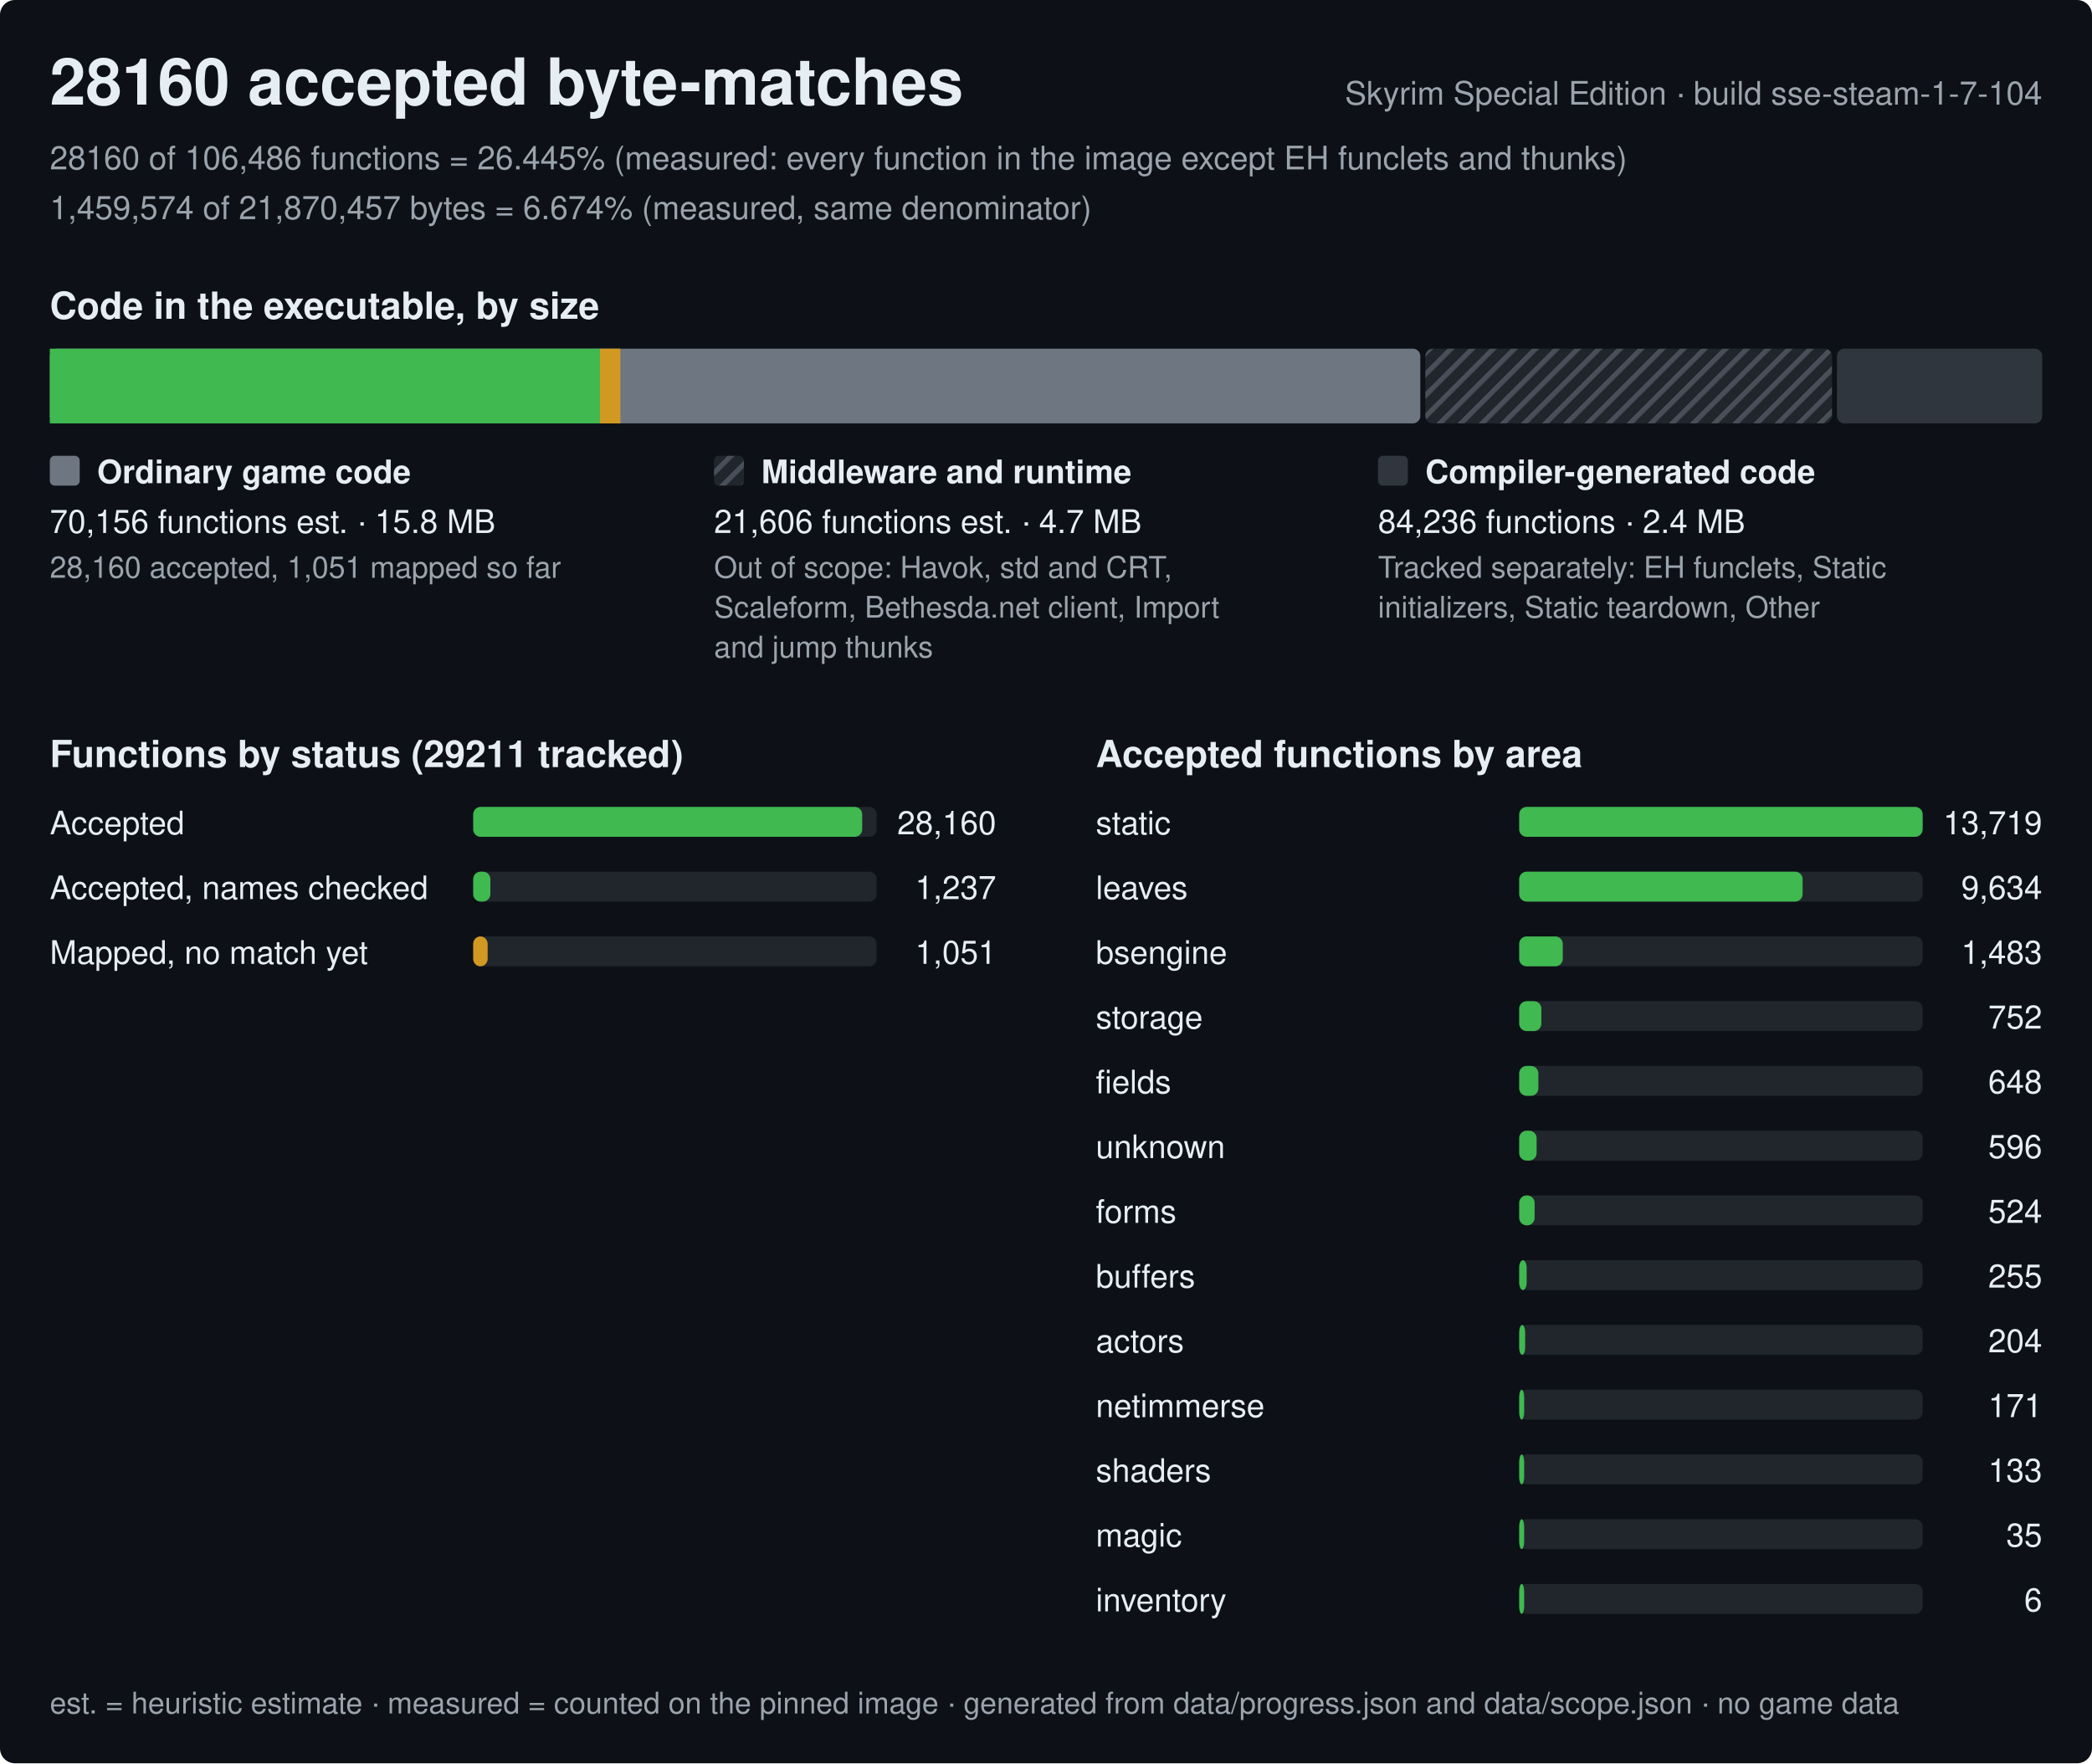
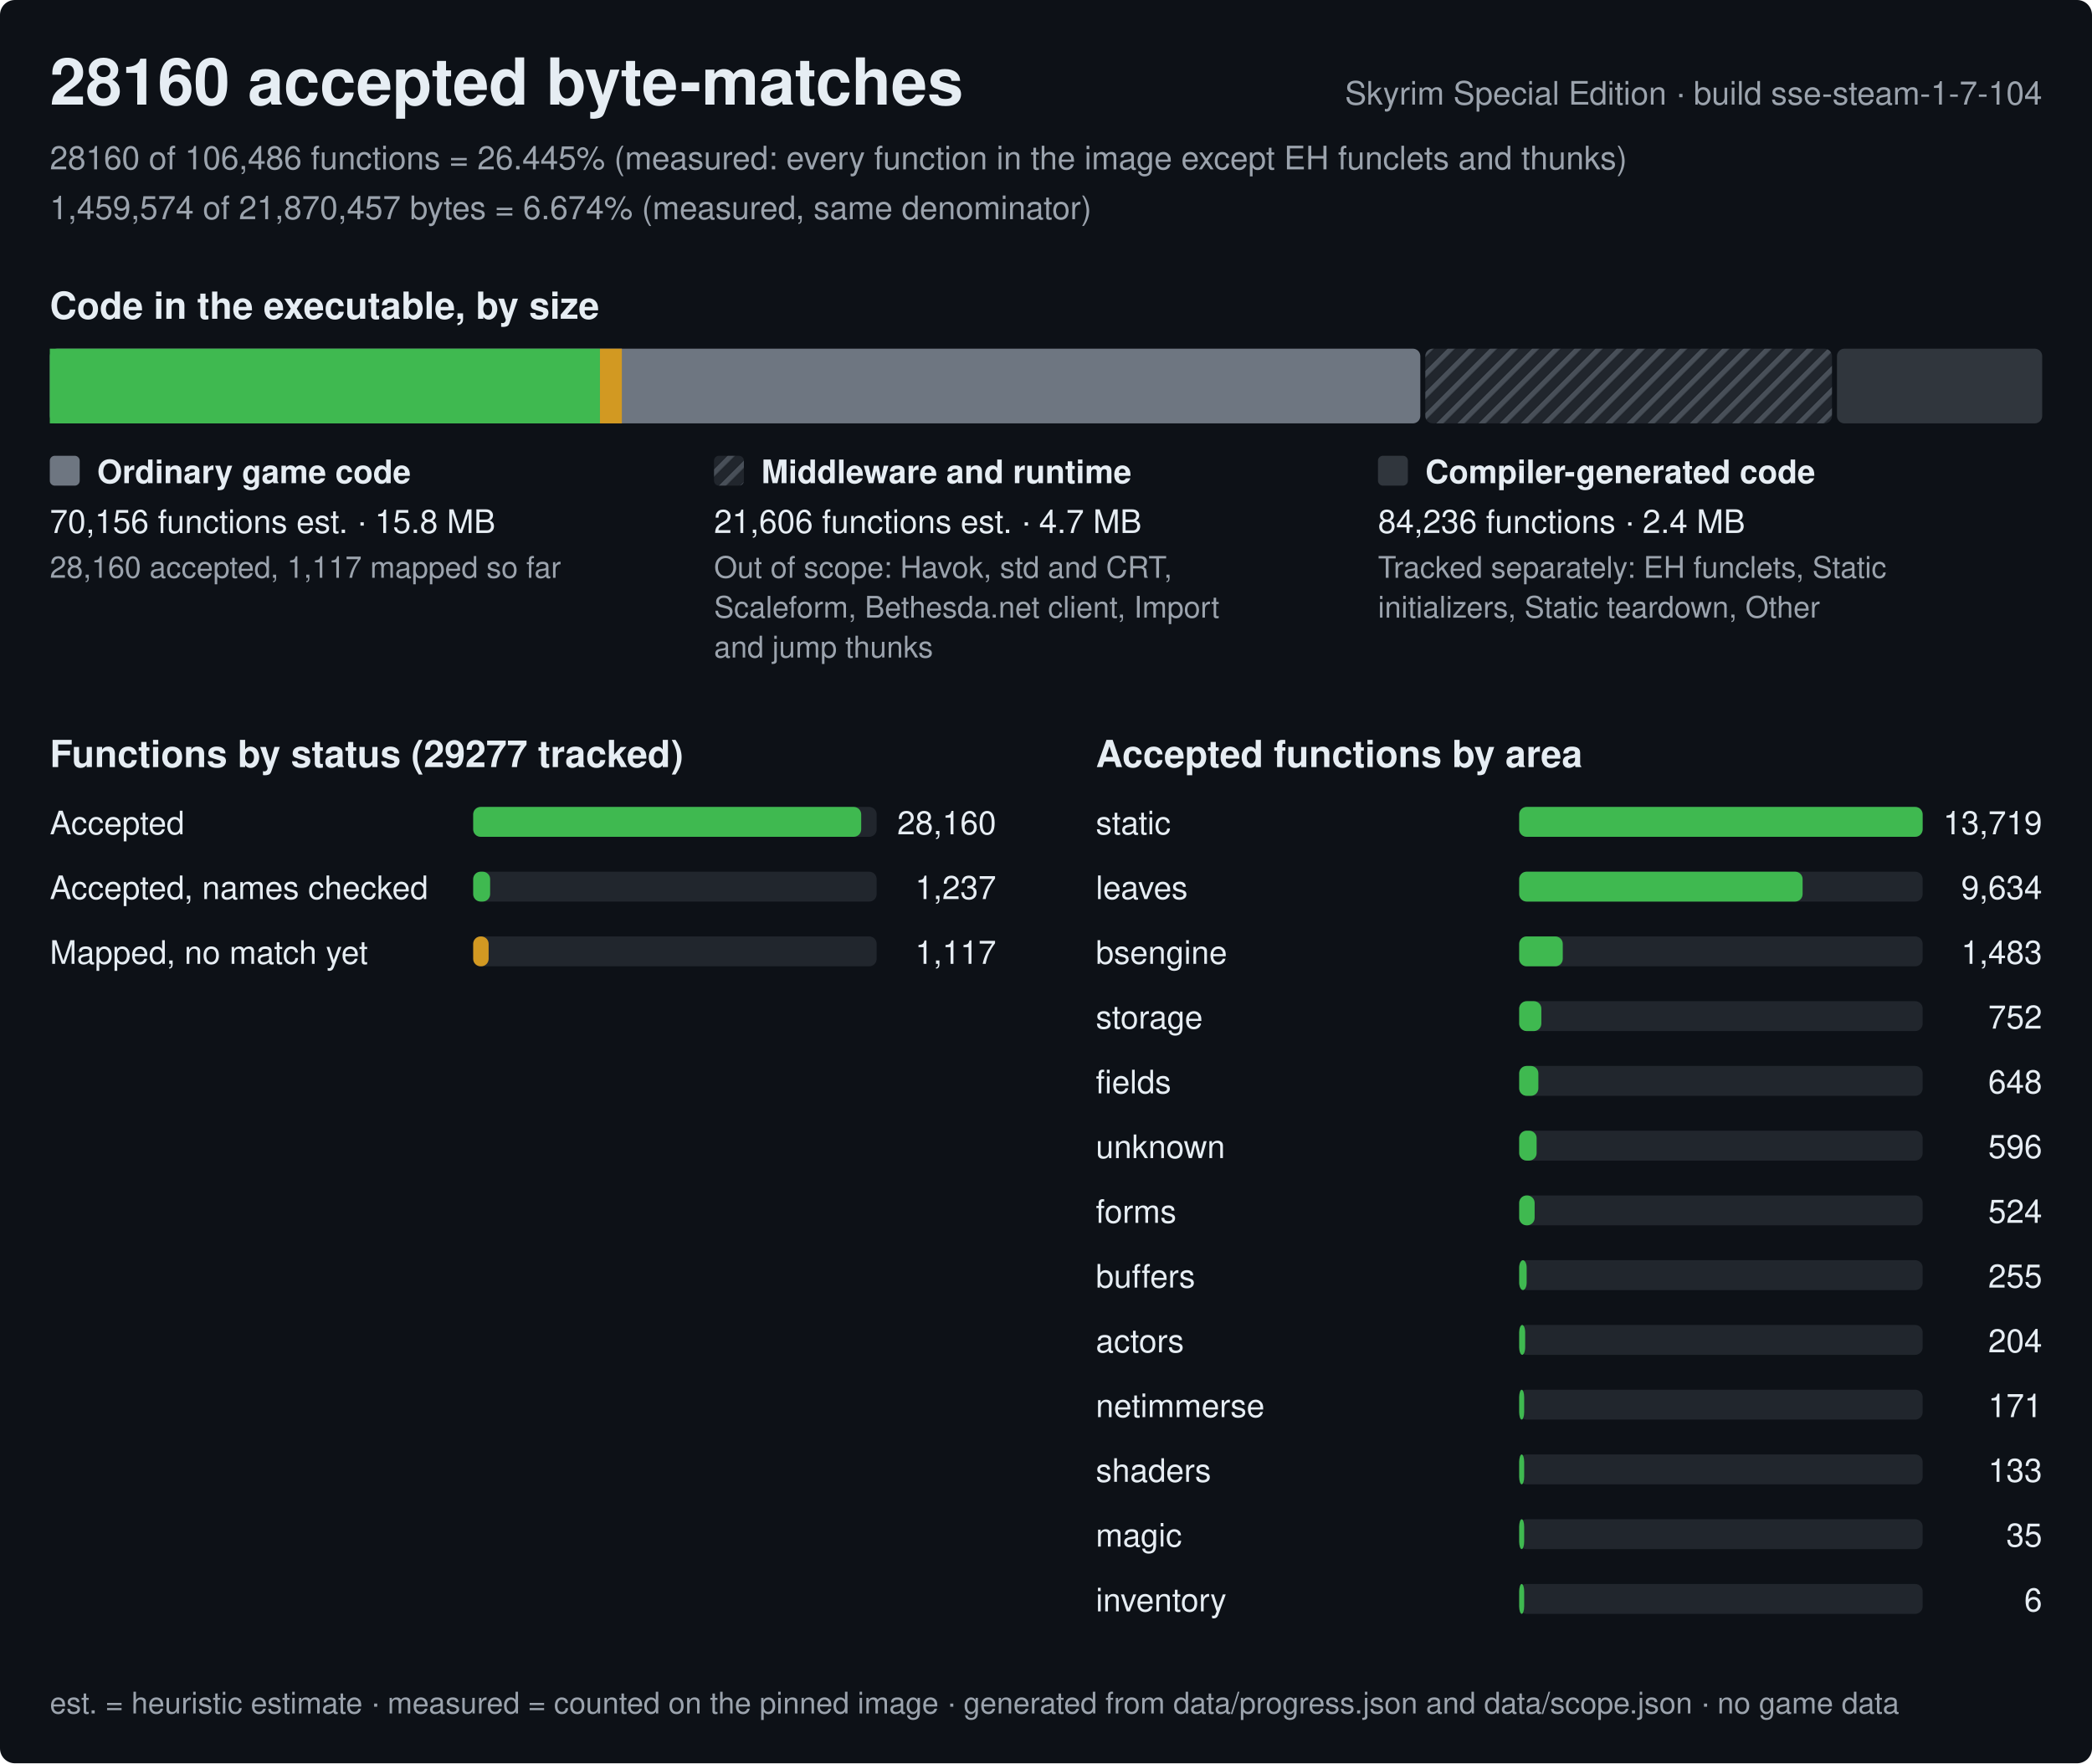
<svg xmlns="http://www.w3.org/2000/svg" width="840" height="708" viewBox="0 0 840 708" role="img" aria-label="Progress of the Skyrim Special Edition byte-matching reconstruction, build sse-steam-1-7-104">
  <style>text{font-family:-apple-system,BlinkMacSystemFont,'Segoe UI',Helvetica,Arial,sans-serif;fill:#e6edf3;white-space:pre}.h{font-size:26px;font-weight:600}.st{font-size:15px;font-weight:600}.lb{font-size:13px;font-weight:600}.bl{font-size:12px;font-weight:600;stroke:#0d1117;stroke-width:3px;paint-order:stroke;stroke-linejoin:round}.rl{font-size:13px}.fn{font-size:12px;fill:#9ba3ad}.mu{fill:#9ba3ad}</style>
  <defs>
    <pattern id="hx" width="6" height="6" patternUnits="userSpaceOnUse" patternTransform="rotate(45)">
      <rect width="6" height="6" fill="#21262d" />
      <rect width="2" height="6" fill="#484f58" />
    </pattern>
  </defs>
  <rect width="840" height="708" rx="6" fill="#0d1117" />
  <text x="20" y="42" class="h">28160 accepted byte-matches</text>
  <text x="820" y="42" class="rl mu" text-anchor="end">Skyrim Special Edition · build sse-steam-1-7-104</text>
  <text x="20" y="68" class="rl mu">28160 of 106,486 functions = 26.445% (measured: every function in the image except EH funclets and thunks)</text>
  <text x="20" y="88" class="rl mu">1,459,574 of 21,870,457 bytes = 6.674% (measured, same denominator)</text>
  <text x="20" y="128" class="st">Code in the executable, by size</text>
  <rect x="20" y="140" width="550.3" height="30" rx="3" fill="#6e7681" />
  <rect x="20" y="140" width="220.9" height="30" fill="#3fb950" />
-   <rect x="240.9" y="140" width="8.2" height="30" fill="#d29922" />
+   <rect x="240.9" y="140" width="8.8" height="30" fill="#d29922" />
  <rect x="572.3" y="140" width="163.3" height="30" rx="3" fill="url(#hx)" />
  <rect x="737.6" y="140" width="82.4" height="30" rx="3" fill="#30363d" />
  <rect x="20" y="183" width="12" height="12" rx="2" fill="#6e7681" />
  <text x="39" y="194" class="lb">Ordinary game code</text>
  <text x="20" y="214" class="rl">70,156 functions est. · 15.8 MB</text>
-   <text x="20" y="232" class="fn">28,160 accepted, 1,051 mapped so far</text>
+   <text x="20" y="232" class="fn">28,160 accepted, 1,117 mapped so far</text>
  <rect x="286.7" y="183" width="12" height="12" rx="2" fill="url(#hx)" />
  <text x="305.7" y="194" class="lb">Middleware and runtime</text>
  <text x="286.7" y="214" class="rl">21,606 functions est. · 4.7 MB</text>
  <text x="286.7" y="232" class="fn">Out of scope: Havok, std and CRT,</text>
  <text x="286.7" y="248" class="fn">Scaleform, Bethesda.net client, Import</text>
  <text x="286.7" y="264" class="fn">and jump thunks</text>
  <rect x="553.3" y="183" width="12" height="12" rx="2" fill="#30363d" />
  <text x="572.3" y="194" class="lb">Compiler-generated code</text>
  <text x="553.3" y="214" class="rl">84,236 functions · 2.4 MB</text>
  <text x="553.3" y="232" class="fn">Tracked separately: EH funclets, Static</text>
  <text x="553.3" y="248" class="fn">initializers, Static teardown, Other</text>
-   <text x="20" y="308" class="st">Functions by status (29211 tracked)</text>
+   <text x="20" y="308" class="st">Functions by status (29277 tracked)</text>
  <text x="20" y="335" class="rl">Accepted</text>
  <rect x="190" y="324" width="162.0" height="12" rx="3" fill="#21262d" />
-   <rect x="190" y="324" width="156.2" height="12" rx="3" fill="#3fb950" />
+   <rect x="190" y="324" width="155.8" height="12" rx="3" fill="#3fb950" />
  <text x="400.0" y="335" class="rl" text-anchor="end">28,160</text>
  <text x="20" y="361" class="rl">Accepted, names checked</text>
  <rect x="190" y="350" width="162.0" height="12" rx="3" fill="#21262d" />
-   <rect x="190" y="350" width="6.9" height="12" rx="3" fill="#3fb950" />
+   <rect x="190" y="350" width="6.8" height="12" rx="3" fill="#3fb950" />
  <text x="400.0" y="361" class="rl" text-anchor="end">1,237</text>
  <text x="20" y="387" class="rl">Mapped, no match yet</text>
  <rect x="190" y="376" width="162.0" height="12" rx="3" fill="#21262d" />
-   <rect x="190" y="376" width="5.8" height="12" rx="3" fill="#d29922" />
-   <text x="400.0" y="387" class="rl" text-anchor="end">1,051</text>
+   <rect x="190" y="376" width="6.2" height="12" rx="3" fill="#d29922" />
+   <text x="400.0" y="387" class="rl" text-anchor="end">1,117</text>
  <text x="440.0" y="308" class="st">Accepted functions by area</text>
  <text x="440.0" y="335" class="rl">static</text>
  <rect x="610.0" y="324" width="162.0" height="12" rx="3" fill="#21262d" />
  <rect x="610.0" y="324" width="162" height="12" rx="3" fill="#3fb950" />
  <text x="820.0" y="335" class="rl" text-anchor="end">13,719</text>
  <text x="440.0" y="361" class="rl">leaves</text>
  <rect x="610.0" y="350" width="162.0" height="12" rx="3" fill="#21262d" />
  <rect x="610.0" y="350" width="113.8" height="12" rx="3" fill="#3fb950" />
  <text x="820.0" y="361" class="rl" text-anchor="end">9,634</text>
  <text x="440.0" y="387" class="rl">bsengine</text>
  <rect x="610.0" y="376" width="162.0" height="12" rx="3" fill="#21262d" />
  <rect x="610.0" y="376" width="17.5" height="12" rx="3" fill="#3fb950" />
  <text x="820.0" y="387" class="rl" text-anchor="end">1,483</text>
  <text x="440.0" y="413" class="rl">storage</text>
  <rect x="610.0" y="402" width="162.0" height="12" rx="3" fill="#21262d" />
  <rect x="610.0" y="402" width="8.9" height="12" rx="3" fill="#3fb950" />
  <text x="820.0" y="413" class="rl" text-anchor="end">752</text>
  <text x="440.0" y="439" class="rl">fields</text>
  <rect x="610.0" y="428" width="162.0" height="12" rx="3" fill="#21262d" />
  <rect x="610.0" y="428" width="7.7" height="12" rx="3" fill="#3fb950" />
  <text x="820.0" y="439" class="rl" text-anchor="end">648</text>
  <text x="440.0" y="465" class="rl">unknown</text>
  <rect x="610.0" y="454" width="162.0" height="12" rx="3" fill="#21262d" />
  <rect x="610.0" y="454" width="7" height="12" rx="3" fill="#3fb950" />
  <text x="820.0" y="465" class="rl" text-anchor="end">596</text>
  <text x="440.0" y="491" class="rl">forms</text>
  <rect x="610.0" y="480" width="162.0" height="12" rx="3" fill="#21262d" />
  <rect x="610.0" y="480" width="6.2" height="12" rx="3" fill="#3fb950" />
  <text x="820.0" y="491" class="rl" text-anchor="end">524</text>
  <text x="440.0" y="517" class="rl">buffers</text>
  <rect x="610.0" y="506" width="162.0" height="12" rx="3" fill="#21262d" />
  <rect x="610.0" y="506" width="3" height="12" rx="3" fill="#3fb950" />
  <text x="820.0" y="517" class="rl" text-anchor="end">255</text>
  <text x="440.0" y="543" class="rl">actors</text>
  <rect x="610.0" y="532" width="162.0" height="12" rx="3" fill="#21262d" />
  <rect x="610.0" y="532" width="2.4" height="12" rx="3" fill="#3fb950" />
  <text x="820.0" y="543" class="rl" text-anchor="end">204</text>
  <text x="440.0" y="569" class="rl">netimmerse</text>
  <rect x="610.0" y="558" width="162.0" height="12" rx="3" fill="#21262d" />
  <rect x="610.0" y="558" width="2" height="12" rx="3" fill="#3fb950" />
  <text x="820.0" y="569" class="rl" text-anchor="end">171</text>
  <text x="440.0" y="595" class="rl">shaders</text>
  <rect x="610.0" y="584" width="162.0" height="12" rx="3" fill="#21262d" />
  <rect x="610.0" y="584" width="2" height="12" rx="3" fill="#3fb950" />
  <text x="820.0" y="595" class="rl" text-anchor="end">133</text>
  <text x="440.0" y="621" class="rl">magic</text>
  <rect x="610.0" y="610" width="162.0" height="12" rx="3" fill="#21262d" />
  <rect x="610.0" y="610" width="2" height="12" rx="3" fill="#3fb950" />
  <text x="820.0" y="621" class="rl" text-anchor="end">35</text>
  <text x="440.0" y="647" class="rl">inventory</text>
  <rect x="610.0" y="636" width="162.0" height="12" rx="3" fill="#21262d" />
  <rect x="610.0" y="636" width="2" height="12" rx="3" fill="#3fb950" />
  <text x="820.0" y="647" class="rl" text-anchor="end">6</text>
  <text x="20" y="688" class="fn">est. = heuristic estimate · measured = counted on the pinned image · generated from data/progress.json and data/scope.json · no game data</text>
</svg>
